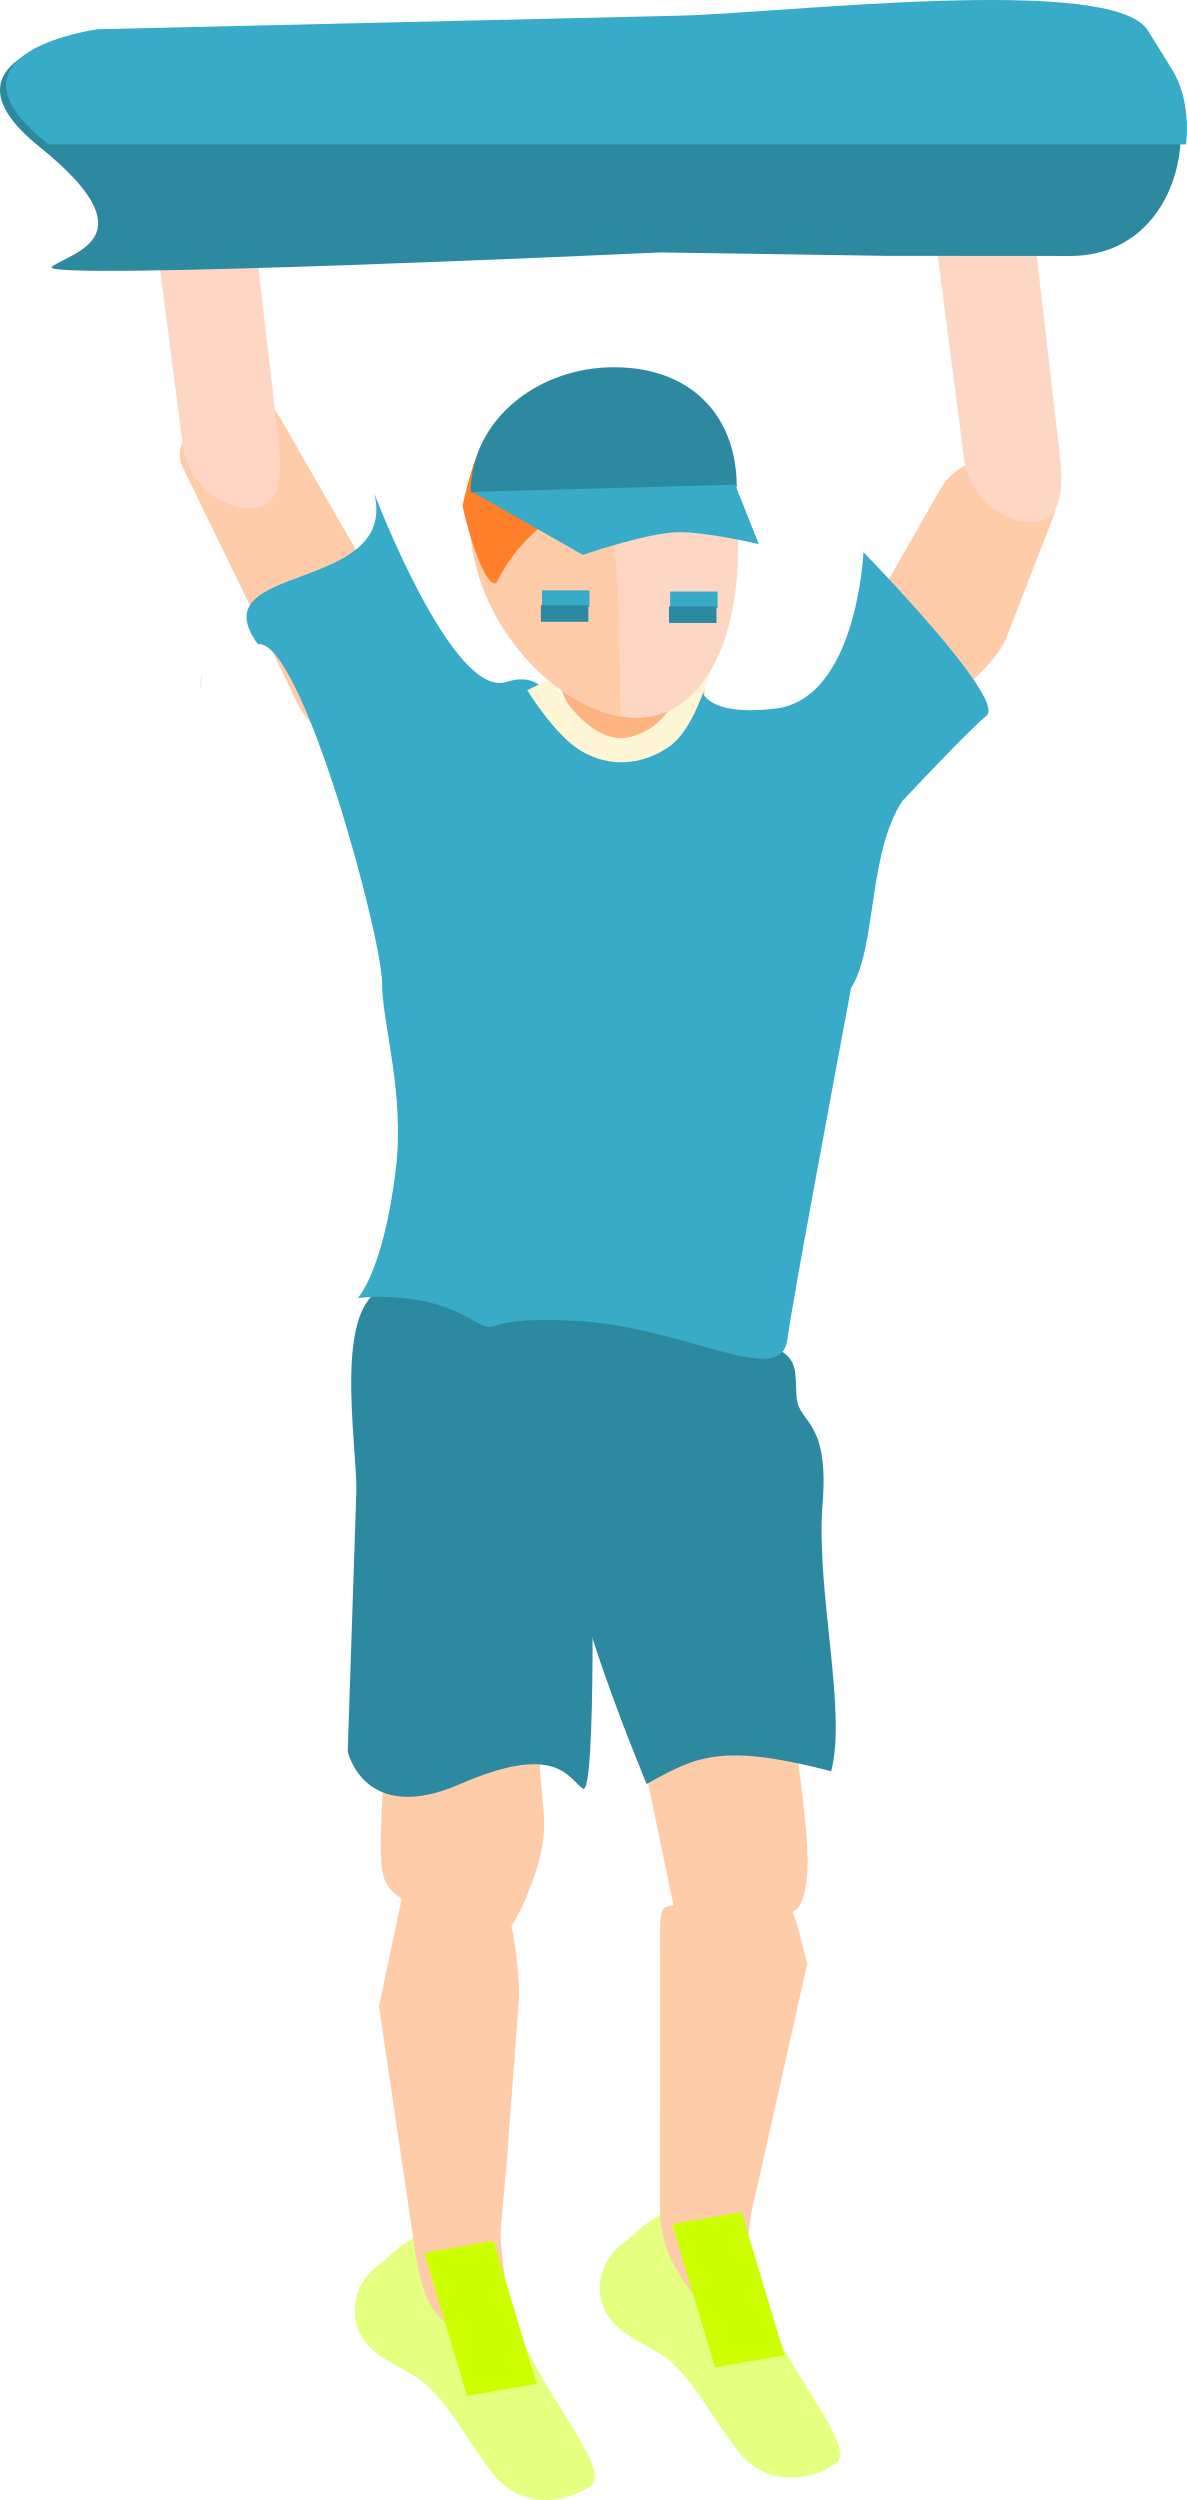
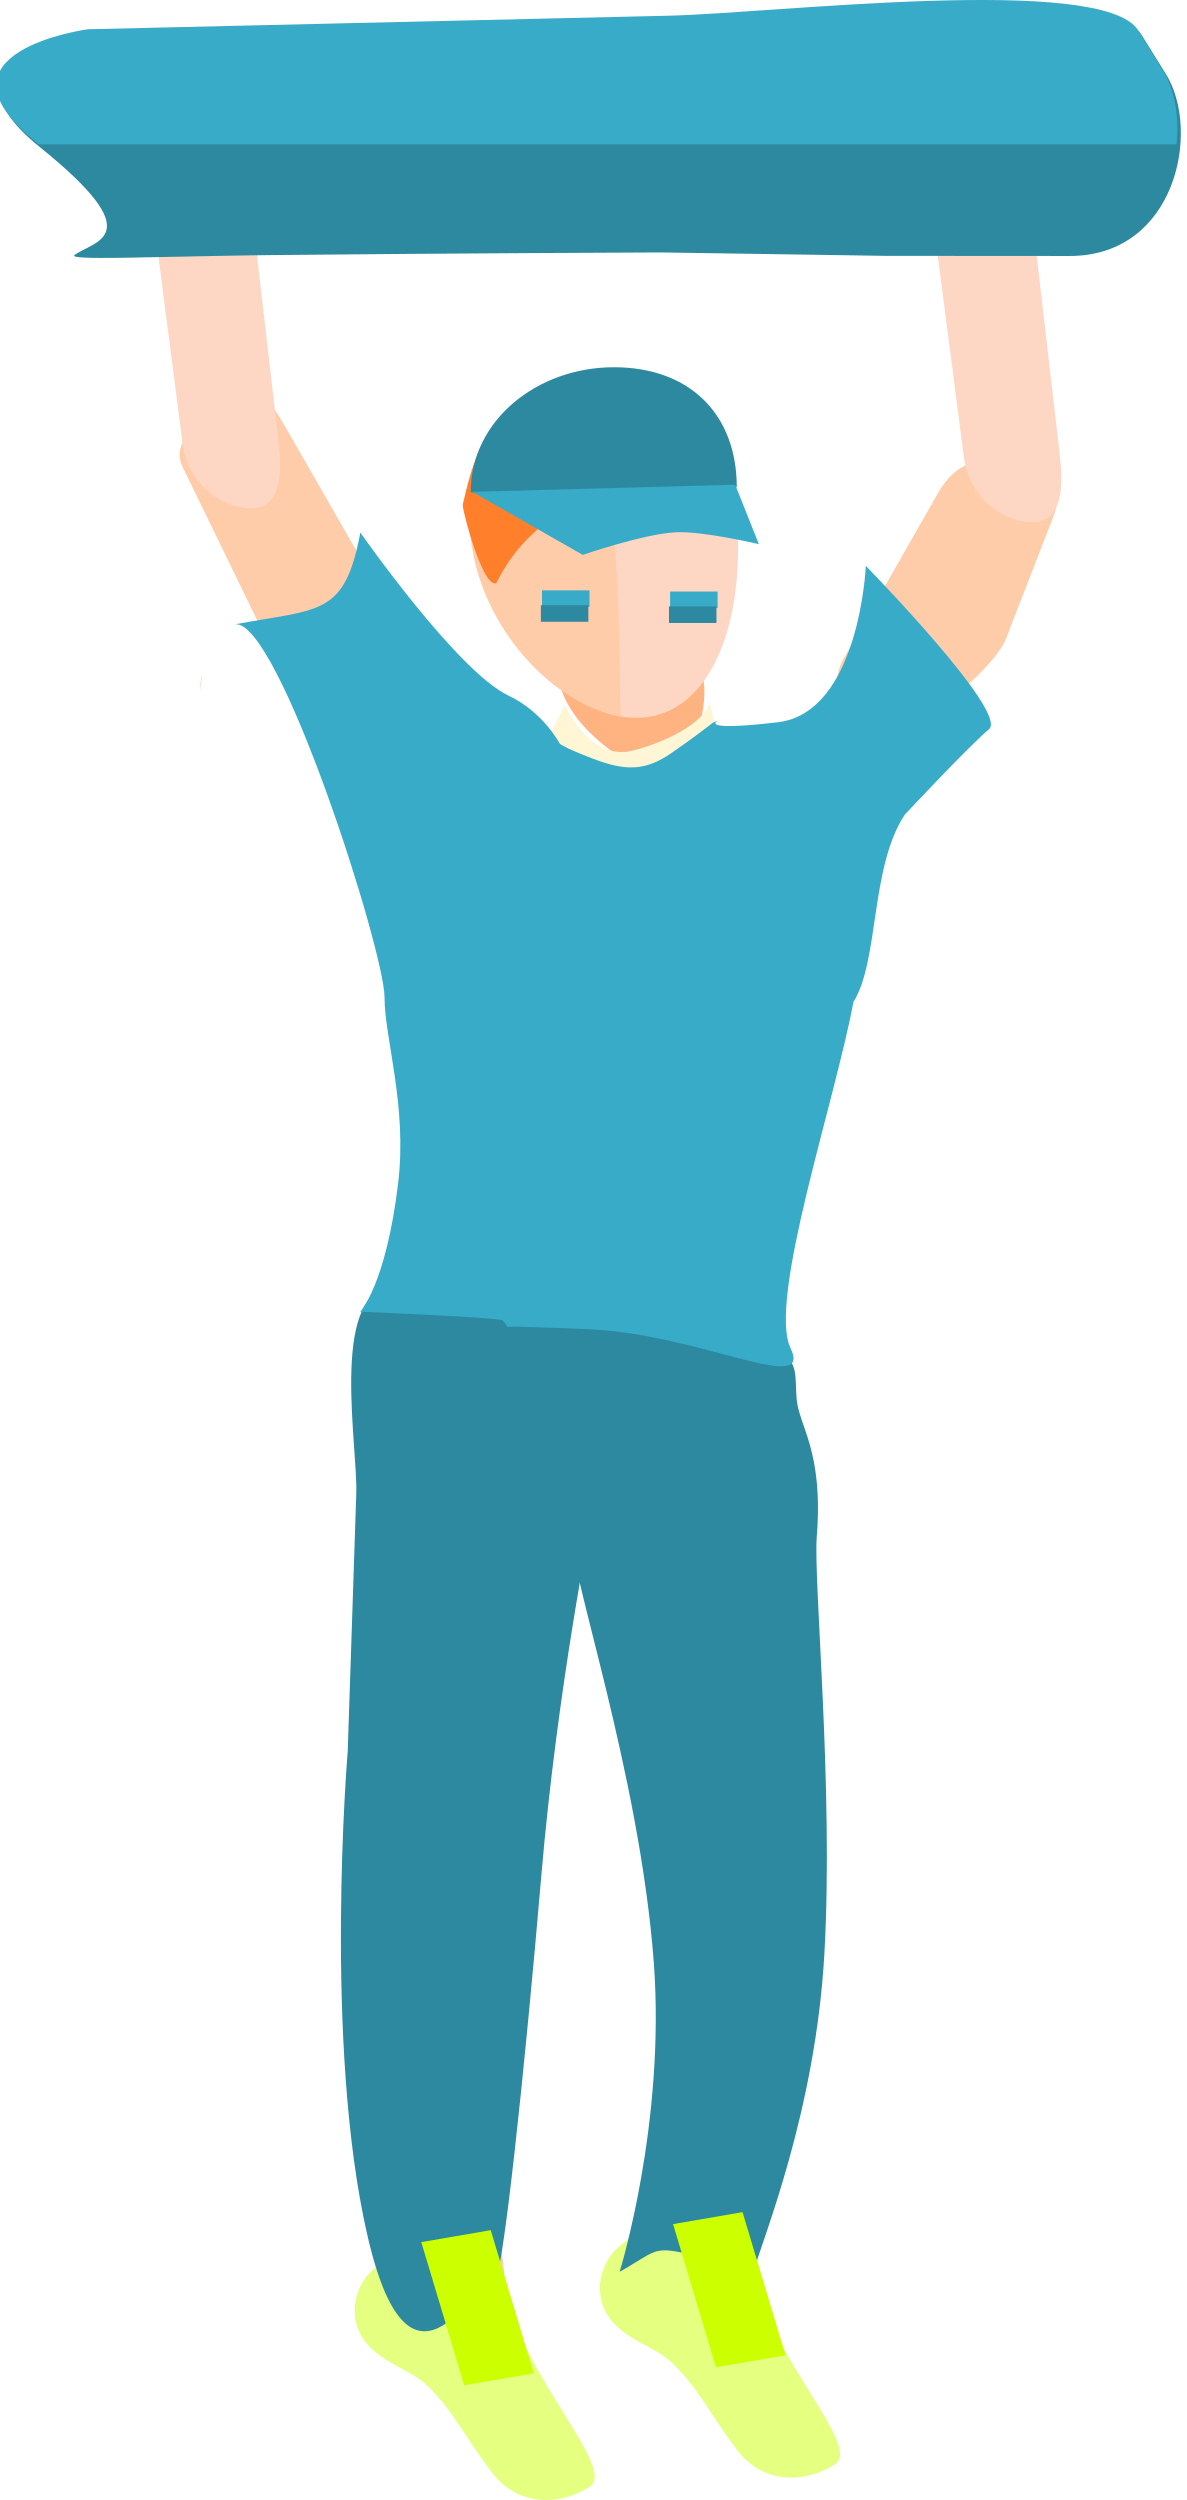
<svg xmlns="http://www.w3.org/2000/svg" width="95.677mm" height="201.519mm" viewBox="0 0 339.014 714.045" id="fan" version="1.1">
  <defs id="defs5743">
    <mask maskUnits="userSpaceOnUse" id="mask4554">
      <ellipse style="opacity:1;fill:#e6e6e6;fill-opacity:1;fill-rule:nonzero;stroke:none;stroke-width:3;stroke-miterlimit:4;stroke-dasharray:none;stroke-opacity:1" id="ellipse4556" cx="-60.547" cy="670.52" rx="113.776" ry="54.574" transform="matrix(0.8389459,-0.5442149,0.5089283,0.8608089,0,0)" />
    </mask>
    <mask maskUnits="userSpaceOnUse" id="mask4573">
      <ellipse style="opacity:1;fill:#e6e6e6;fill-opacity:1;fill-rule:nonzero;stroke:none;stroke-width:3;stroke-miterlimit:4;stroke-dasharray:none;stroke-opacity:1" id="ellipse4575" cx="-688.831" cy="-525.297" rx="61.188" ry="96.754" transform="matrix(-0.8117122,-0.5840576,0.7988411,-0.6015421,0,0)" />
    </mask>
    <mask maskUnits="userSpaceOnUse" id="mask4592">
      <ellipse style="opacity:1;fill:#e6e6e6;fill-opacity:1;fill-rule:nonzero;stroke:none;stroke-width:3;stroke-miterlimit:4;stroke-dasharray:none;stroke-opacity:1" id="ellipse4594" cx="-981.756" cy="795.409" rx="100.319" ry="89.902" transform="matrix(0.6869244,-0.7267289,0.9997057,0.02425838,0,0)" />
    </mask>
    <mask maskUnits="userSpaceOnUse" id="mask4611">
      <ellipse style="opacity:1;fill:#e6e6e6;fill-opacity:1;fill-rule:nonzero;stroke:none;stroke-width:3;stroke-miterlimit:4;stroke-dasharray:none;stroke-opacity:1" id="ellipse4613" cx="672.249" cy="1054.084" rx="91.503" ry="85.248" transform="matrix(0.9611367,-0.2760729,-0.4865377,0.8736596,0,0)" />
    </mask>
    <mask maskUnits="userSpaceOnUse" id="mask4535">
      <ellipse style="opacity:1;fill:#e6e6e6;fill-opacity:1;fill-rule:nonzero;stroke:none;stroke-width:3;stroke-miterlimit:4;stroke-dasharray:none;stroke-opacity:1" id="ellipse4537" cx="912.934" cy="-359.28" rx="74.509" ry="122.694" transform="matrix(-0.2301289,0.9731602,-0.9162624,0.4005786,0,0)" />
    </mask>
    <mask maskUnits="userSpaceOnUse" id="mask4554-8">
      <ellipse style="opacity:1;fill:#e6e6e6;fill-opacity:1;fill-rule:nonzero;stroke:none;stroke-width:3;stroke-miterlimit:4;stroke-dasharray:none;stroke-opacity:1" id="ellipse4556-6" cx="-60.547" cy="670.52" rx="113.776" ry="54.574" transform="matrix(0.8389459,-0.5442149,0.5089283,0.8608089,0,0)" />
    </mask>
    <mask maskUnits="userSpaceOnUse" id="mask4573-0">
      <ellipse style="opacity:1;fill:#e6e6e6;fill-opacity:1;fill-rule:nonzero;stroke:none;stroke-width:3;stroke-miterlimit:4;stroke-dasharray:none;stroke-opacity:1" id="ellipse4575-4" cx="-688.831" cy="-525.297" rx="61.188" ry="96.754" transform="matrix(-0.8117122,-0.5840576,0.7988411,-0.6015421,0,0)" />
    </mask>
    <mask maskUnits="userSpaceOnUse" id="mask4592-8">
      <ellipse style="opacity:1;fill:#e6e6e6;fill-opacity:1;fill-rule:nonzero;stroke:none;stroke-width:3;stroke-miterlimit:4;stroke-dasharray:none;stroke-opacity:1" id="ellipse4594-8" cx="-981.756" cy="795.409" rx="100.319" ry="89.902" transform="matrix(0.6869244,-0.7267289,0.9997057,0.02425838,0,0)" />
    </mask>
    <mask maskUnits="userSpaceOnUse" id="mask4611-8">
      <ellipse style="opacity:1;fill:#e6e6e6;fill-opacity:1;fill-rule:nonzero;stroke:none;stroke-width:3;stroke-miterlimit:4;stroke-dasharray:none;stroke-opacity:1" id="ellipse4613-9" cx="672.249" cy="1054.084" rx="91.503" ry="85.248" transform="matrix(0.9611367,-0.2760729,-0.4865377,0.8736596,0,0)" />
    </mask>
    <mask maskUnits="userSpaceOnUse" id="mask4535-7">
      <ellipse style="opacity:1;fill:#e6e6e6;fill-opacity:1;fill-rule:nonzero;stroke:none;stroke-width:3;stroke-miterlimit:4;stroke-dasharray:none;stroke-opacity:1" id="ellipse4537-7" cx="912.934" cy="-359.28" rx="74.509" ry="122.694" transform="matrix(-0.2301289,0.9731602,-0.9162624,0.4005786,0,0)" />
    </mask>
    <mask maskUnits="userSpaceOnUse" id="mask4554-2">
      <ellipse style="opacity:1;fill:#e6e6e6;fill-opacity:1;fill-rule:nonzero;stroke:none;stroke-width:3;stroke-miterlimit:4;stroke-dasharray:none;stroke-opacity:1" id="ellipse4556-4" cx="-60.547" cy="670.52" rx="113.776" ry="54.574" transform="matrix(0.8389459,-0.5442149,0.5089283,0.8608089,0,0)" />
    </mask>
    <mask maskUnits="userSpaceOnUse" id="mask4573-7">
      <ellipse style="opacity:1;fill:#e6e6e6;fill-opacity:1;fill-rule:nonzero;stroke:none;stroke-width:3;stroke-miterlimit:4;stroke-dasharray:none;stroke-opacity:1" id="ellipse4575-7" cx="-688.831" cy="-525.297" rx="61.188" ry="96.754" transform="matrix(-0.8117122,-0.5840576,0.7988411,-0.6015421,0,0)" />
    </mask>
    <mask maskUnits="userSpaceOnUse" id="mask4592-5">
      <ellipse style="opacity:1;fill:#e6e6e6;fill-opacity:1;fill-rule:nonzero;stroke:none;stroke-width:3;stroke-miterlimit:4;stroke-dasharray:none;stroke-opacity:1" id="ellipse4594-4" cx="-981.756" cy="795.409" rx="100.319" ry="89.902" transform="matrix(0.6869244,-0.7267289,0.9997057,0.02425838,0,0)" />
    </mask>
    <mask maskUnits="userSpaceOnUse" id="mask4611-81">
      <ellipse style="opacity:1;fill:#e6e6e6;fill-opacity:1;fill-rule:nonzero;stroke:none;stroke-width:3;stroke-miterlimit:4;stroke-dasharray:none;stroke-opacity:1" id="ellipse4613-2" cx="672.249" cy="1054.084" rx="91.503" ry="85.248" transform="matrix(0.9611367,-0.2760729,-0.4865377,0.8736596,0,0)" />
    </mask>
    <mask maskUnits="userSpaceOnUse" id="mask4535-8">
      <ellipse style="opacity:1;fill:#e6e6e6;fill-opacity:1;fill-rule:nonzero;stroke:none;stroke-width:3;stroke-miterlimit:4;stroke-dasharray:none;stroke-opacity:1" id="ellipse4537-9" cx="912.934" cy="-359.28" rx="74.509" ry="122.694" transform="matrix(-0.2301289,0.9731602,-0.9162624,0.4005786,0,0)" />
    </mask>
    <clipPath clipPathUnits="userSpaceOnUse" id="clipPath6317">
      <rect style="opacity:1;fill:#ffccaa;fill-opacity:1;fill-rule:nonzero;stroke:none;stroke-width:3;stroke-miterlimit:4;stroke-dasharray:none;stroke-opacity:1" id="rect6319" width="422.857" height="82.857" x="1085.714" y="22.362" ry="5.864" />
    </clipPath>
  </defs>
  <g id="layer1" transform="translate(1.543117,1.341928)">
+     <path style="opacity:1;fill:#ffccaa;fill-opacity:1;fill-rule:nonzero;stroke:none;stroke-width:18;stroke-miterlimit:4;stroke-dasharray:none;stroke-opacity:1" d="m 203.667,530.137 -5.551,7.642 c -8.597,11.835 -11.672,0.593 -11.674,13.907 l -0.012,79.322 c -0.002,13.314 7.824,22.508 15.402,31.124 l 1.93,2.195 c 9.551,10.859 6.012,-20.361 8.933,-33.363 l 15.795,-70.31 -2.319,-9.022 c -1.566,-6.094 -5.1,-12.888 -5.379,-14.038 z" id="rect4256-6-6" />
    <path style="opacity:1;fill:#ffccaa;fill-opacity:1;fill-rule:nonzero;stroke:none;stroke-width:18;stroke-miterlimit:4;stroke-dasharray:none;stroke-opacity:1" d="m 190.723,447.881 -13.604,12.771 c -9.284,8.716 0.487,18.764 3.467,33.066 l 10.271,49.302 c 24.38,-4.23 33.886,8.906 37.142,-2.897 3.256,-11.804 -0.578,-27.134 -9.895,-103.2 -11.205,-9.603 -18.098,2.243 -27.382,10.958 z" id="rect4239-5-1" />
-     <path style="opacity:1;fill:#2c89a0;fill-opacity:1;fill-rule:nonzero;stroke:none;stroke-width:18;stroke-miterlimit:4;stroke-dasharray:none;stroke-opacity:1" d="m 199.436,372.61 21.156,11.35 c 5.968,3.202 4.89,6.957 5.378,13.673 0.575,7.915 9.391,6.007 7.43,30.647 -1.961,24.64 7.025,58.956 2.445,76.279 -31.41,-8.163 -38.519,-4.249 -52.697,3.643 0,0 -24.05,-57.466 -20.853,-69.54 9.711,-36.677 -12.525,-31.59 -5.28,-52.069 5.383,-15.216 29.42,-20.958 42.421,-13.983 z" id="rect4222-3-2" />
    <path style="opacity:1;fill:#ffb380;fill-opacity:1;fill-rule:nonzero;stroke:none;stroke-width:18;stroke-miterlimit:4;stroke-dasharray:none;stroke-opacity:1" d="m 167.406,158.888 2.698,-0.55 c 10.188,-2.078 20.851,3.956 23.514,13.638 l 5.66,20.58 c 1.516,5.51 -1.616,22.749 -8.585,24.962 -5.697,1.81 -9.226,1.513 -13.362,-1.319 -8.531,-5.841 -16.167,-12.33 -19.005,-21.964 l -4.186,-14.208 c -2.838,-9.633 3.079,-19.061 13.267,-21.139 z" id="rect3353-1" />
    <path style="opacity:1;fill:#ffccaa;fill-opacity:1;fill-rule:nonzero;stroke:none;stroke-width:18;stroke-miterlimit:4;stroke-dasharray:none;stroke-opacity:1" d="m 108.37,210.22 c 9.405,-3.804 14.394,-15.029 9.15,-24.169 L 80.091,120.811 c -5.244,-9.14 -6.375,-10.176 -15.78,-6.372 -9.405,3.804 -17.143,10.511 -13.693,17.603 l 32.95,67.741 c 4.604,9.465 15.398,14.241 24.803,10.438 z" id="rect4170-0" />
    <path style="opacity:1;fill:#ffb380;fill-opacity:1;fill-rule:nonzero;stroke:none;stroke-width:18;stroke-miterlimit:4;stroke-dasharray:none;stroke-opacity:1" id="path3361-5" d="m 155.617,207.976 a 17.166,12.616 0 0 1 -0.463,2.911" />
    <path style="opacity:1;fill:#ffb380;fill-opacity:1;fill-rule:nonzero;stroke:none;stroke-width:18;stroke-miterlimit:4;stroke-dasharray:none;stroke-opacity:1" id="path3363-1" d="m 159.541,207.856 a 11.035,25.472 0 0 1 -0.298,5.877" />
    <path style="opacity:1;fill:#ffb380;fill-opacity:1;fill-rule:nonzero;stroke:none;stroke-width:18;stroke-miterlimit:4;stroke-dasharray:none;stroke-opacity:1" id="path3365-1" d="m 56.053,191.035 a 18.392,20.666 0 0 1 -0.496,4.768" />
    <path style="opacity:1;fill:#ffccaa;fill-opacity:1;fill-rule:nonzero;stroke:none;stroke-width:18;stroke-miterlimit:4;stroke-dasharray:none;stroke-opacity:1" d="m 135.057,448.095 -17.17,7.598 c -11.718,5.185 -4.789,18.057 -7.978,32.308 0,0 -4.568,38.381 -1.827,46.917 2.741,8.536 18.542,11.21 24.196,11.292 5.654,0.081 8.121,16.995 18.146,-9.916 10.025,-26.911 -6.835,-20.115 10.253,-94.874 -7.298,-12.713 -13.902,1.491 -25.62,6.676 z" id="rect4239-5" />
-     <path style="opacity:1;fill:#2c89a0;fill-opacity:1;fill-rule:nonzero;stroke:none;stroke-width:18;stroke-miterlimit:4;stroke-dasharray:none;stroke-opacity:1" d="m 121.222,364.141 -11.57,2.115 c -16.86,3.081 -8.984,45.422 -9.434,58.971 l -2.446,73.659 c 0,0 4.6,21.339 32.154,9.316 27.554,-12.023 30.927,-1.543 34.982,1.326 4.055,2.869 2.546,-77.237 2.546,-77.237 l 3.468,-28.358 2.059,-23.222 c 1.189,-13.412 -34.899,-19.652 -51.759,-16.57 z" id="rect4222-0" />
-     <path style="opacity:1;fill:#e5ff80;fill-opacity:1;fill-rule:nonzero;stroke:none;stroke-width:3;stroke-miterlimit:4;stroke-dasharray:none;stroke-opacity:1" d="m 115.773,638.464 c -3.67,1.825 -6.603,5.318 -8.966,6.983 -8.305,5.853 -8.954,16.426 -3.622,22.559 5.331,6.133 12.315,7.206 17.367,12.098 7.397,7.161 10.402,14.187 18.379,24.7 7.977,10.512 20.34,9.087 28.023,4.066 7.683,-5.021 -18.466,-30.424 -24.755,-56.756 l -7.674,-6.587 c -4.702,-4.037 -13.941,-11.001 -18.752,-7.061 z" id="rect4619-0" />
+     <path style="opacity:1;fill:#e5ff80;fill-opacity:1;fill-rule:nonzero;stroke:none;stroke-width:3;stroke-miterlimit:4;stroke-dasharray:none;stroke-opacity:1" d="m 115.773,638.464 c -3.67,1.825 -6.603,5.318 -8.966,6.983 -8.305,5.853 -8.954,16.426 -3.622,22.559 5.331,6.133 12.315,7.206 17.367,12.098 7.397,7.161 10.402,14.187 18.379,24.7 7.977,10.512 20.34,9.087 28.023,4.066 7.683,-5.021 -18.466,-30.424 -24.755,-56.756 l -7.674,-6.587 c -4.702,-4.037 -13.941,-11.001 -18.752,-7.061 z" id="boot1-down-fan" />
    <path style="opacity:1;fill:#ffccaa;fill-opacity:1;fill-rule:nonzero;stroke:none;stroke-width:18;stroke-miterlimit:4;stroke-dasharray:none;stroke-opacity:1" d="m 126.806,527.241 -0.14,-0.076 c -8.133,-4.432 10.932,2.226 16.132,15.432 2.892,7.344 4.23,22.616 3.872,27.362 l -3.659,48.453 c -0.205,2.72 -1.609,16.032 -1.562,18.682 0.184,10.288 5.102,25.031 -3.961,26.743 -17.037,3.501 -19.125,-14.279 -20.505,-22.483 l -10.286,-69.637 6.223,-29.494 c 3.688,-17.482 26.543,-8.086 13.886,-14.983 z" id="rect4256-6" />
    <path style="opacity:1;fill:#ffccaa;fill-opacity:1;fill-rule:nonzero;stroke:none;stroke-width:18;stroke-miterlimit:4;stroke-dasharray:none;stroke-opacity:1" d="m 286.162,132.505 c -8.042,-4.283 -15.043,-1.344 -19.768,6.939 l -26.864,47.09 c -4.726,8.283 -1.464,18.715 6.578,22.998 8.043,4.283 36.118,-19.301 39.562,-28.171 l 13.692,-35.262 c 3.444,-8.87 -5.157,-9.31 -13.199,-13.594 z" id="rect4170-7-0-4" />
-     <path style="fill:#37abc8;fill-rule:evenodd;stroke:none;stroke-width:1px;stroke-linecap:butt;stroke-linejoin:miter;stroke-opacity:1" d="m 198.442,193.261 c 0,0 -1.993,10.51 21.413,7.796 23.405,-2.715 25.218,-44.674 25.218,-44.674 0,0 40.903,41.863 35.177,46.647 -5.727,4.784 -24.02,24.359 -24.02,24.359 -9.949,14.902 -7.293,41.716 -14.709,53.556 -5.286,28.503 -16.222,86.51 -18.228,100.515 -2.006,14.005 -29.688,-4.131 -60.994,-5.595 -31.306,-1.464 -17.883,5.82 -31.306,-1.464 -13.423,-7.284 -30.338,-4.995 -30.338,-4.995 0,0 7.365,-7.678 10.856,-36.857 2.615,-21.852 -3.936,-41.587 -3.905,-52.884 0.037,-13.258 -23.08,-98.727 -35.5,-97.023 -17.198,-23.486 40.114,-14.253 33.282,-42.963 0,0 22.245,58.642 37.639,53.766 14.516,-4.598 14.571,13.645 14.571,13.645 0,0 0.442,0.887 9.53,4.36 9.088,3.473 15.622,4.351 22.29,-1.527 6.668,-5.878 9.025,-16.66 9.025,-16.66 z" id="path3355-6" />
-     <path style="fill:#fff6d5;fill-rule:evenodd;stroke:none;stroke-width:1px;stroke-linecap:butt;stroke-linejoin:miter;stroke-opacity:1" d="m 156.159,192.305 c 0.717,2.439 10.694,19.46 21.922,16.906 5.35,-1.217 13.302,-5.106 16.343,-20.445 l 7.282,-0.222 c 0,0 -4.109,17.966 -12.276,23.485 -8.167,5.519 -17.312,5.659 -24.945,1.144 -7.632,-4.515 -15.446,-17.383 -15.446,-17.383 z" id="path3359-25" />
    <path style="opacity:1;fill:#fdd7c4;fill-opacity:1;fill-rule:nonzero;stroke:none;stroke-width:18;stroke-miterlimit:4;stroke-dasharray:none;stroke-opacity:1" d="m 134.46,144.257 c -0.621,28.961 20.473,55.38 41.126,59.008 20.652,3.628 33.042,-16.908 33.662,-45.869 0.621,-28.961 -13.19,-40.087 -33.843,-43.716 -20.652,-3.628 -40.325,1.616 -40.945,30.577 z" id="path3336-8" />
    <path style="opacity:1;fill:#fdd7c4;fill-opacity:1;fill-rule:nonzero;stroke:none;stroke-width:18;stroke-miterlimit:4;stroke-dasharray:none;stroke-opacity:1" d="M 57.649,39.546 C 47.987,39.052 42.163,60.101 41.628,55.969 l 9.019,69.637 c 1.243,9.595 9.196,17.712 18.858,18.206 9.661,0.494 9.525,-10.383 8.41,-19.993 L 70.65,61.2 C 69.535,51.59 67.31,40.04 57.649,39.546 Z" id="rect4170-9-6" />
    <path style="opacity:1;fill:#ffccaa;fill-opacity:1;fill-rule:nonzero;stroke:none;stroke-width:18;stroke-miterlimit:4;stroke-dasharray:none;stroke-opacity:1" d="m 132.603,145.257 c -0.621,28.961 22.435,54.419 43.087,58.047 -0.789,-70.427 -2.811,-26.575 -2.142,-89.465 -20.652,-3.628 -40.325,2.457 -40.945,31.418 z" id="path3336-7-1" />
    <path style="fill:#ff7f2a;fill-rule:evenodd;stroke:none;stroke-width:1px;stroke-linecap:butt;stroke-linejoin:miter;stroke-opacity:1" d="m 167.876,133.086 c 5.011,4.518 16.039,6.272 23.604,11.756 l -3.553,-7.313 9.348,3.154 11.145,4.597 -5.108,-8.49 -0.852,-10.563 -10.755,-15.472 c 0,0 -14.511,-7.02 -17.453,-7.02 -8.534,3.392 -16.06,11.703 -17.657,12.015 -18.547,-1.039 -22.186,10.584 -25.995,27.154 0.259,2.917 5.766,23.491 9.564,22.348 6.303,-12.464 13.142,-16.346 22.138,-23.724 z" id="path4785-1" />
    <rect style="opacity:1;fill:#37abc8;fill-opacity:1;fill-rule:nonzero;stroke:none;stroke-width:3;stroke-miterlimit:4;stroke-dasharray:none;stroke-opacity:1" id="rect6187-4" width="13.563" height="4.72" x="153.266" y="167.273" />
    <rect style="opacity:1;fill:#2c89a0;fill-opacity:1;fill-rule:nonzero;stroke:none;stroke-width:3;stroke-miterlimit:4;stroke-dasharray:none;stroke-opacity:1" id="rect6187-3-0" width="13.563" height="4.72" x="152.94" y="171.525" />
    <rect style="opacity:1;fill:#37abc8;fill-opacity:1;fill-rule:nonzero;stroke:none;stroke-width:3;stroke-miterlimit:4;stroke-dasharray:none;stroke-opacity:1" id="rect6187-4-3" width="13.563" height="4.72" x="189.855" y="167.613" />
    <rect style="opacity:1;fill:#2c89a0;fill-opacity:1;fill-rule:nonzero;stroke:none;stroke-width:3;stroke-miterlimit:4;stroke-dasharray:none;stroke-opacity:1" id="rect6187-3-0-9" width="13.563" height="4.72" x="189.528" y="171.865" />
    <path style="opacity:1;fill:#fdd7c4;fill-opacity:1;fill-rule:nonzero;stroke:none;stroke-width:18;stroke-miterlimit:4;stroke-dasharray:none;stroke-opacity:1" d="m 280.795,43.499 c -9.661,-0.494 -15.486,20.555 -16.021,16.423 l 9.019,69.637 c 1.243,9.595 9.196,17.712 18.858,18.206 9.661,0.494 9.525,-10.383 8.41,-19.993 L 293.796,65.153 c -1.115,-9.61 -3.34,-21.159 -13.002,-21.653 z" id="rect4170-9-6-9" />
-     <path style="opacity:1;fill:#e5ff80;fill-opacity:1;fill-rule:nonzero;stroke:none;stroke-width:3;stroke-miterlimit:4;stroke-dasharray:none;stroke-opacity:1" d="m 185.82,632.063 c -3.67,1.825 -6.603,5.318 -8.966,6.983 -8.305,5.853 -8.954,16.426 -3.622,22.559 5.331,6.133 12.315,7.206 17.367,12.098 7.397,7.161 10.402,14.187 18.379,24.7 7.977,10.512 20.34,9.087 28.023,4.066 7.683,-5.021 -18.466,-30.424 -24.755,-56.756 l -7.674,-6.587 c -4.702,-4.037 -13.941,-11.001 -18.752,-7.061 z" id="rect4619-0-6" />
-     <path style="opacity:1;fill:#ffccaa;fill-opacity:1;fill-rule:nonzero;stroke:none;stroke-width:18;stroke-miterlimit:4;stroke-dasharray:none;stroke-opacity:1" d="m 204.22,529.032 -5.551,7.642 c -8.597,11.835 -11.672,0.593 -11.674,13.907 l -0.012,79.322 c -0.002,13.314 7.824,22.508 15.402,31.124 l 1.93,2.195 c 9.551,10.859 6.012,-20.361 8.933,-33.363 l 15.795,-70.31 -2.319,-9.022 c -1.566,-6.094 -5.1,-12.888 -5.379,-14.038 z" id="rect4256-6-6" />
-     <path style="opacity:1;fill:#2c89a0;fill-opacity:1;fill-rule:nonzero;stroke:none;stroke-width:18;stroke-miterlimit:4;stroke-dasharray:none;stroke-opacity:1" d="M 331.465,19.826 324.548,8.709 c -10.079,-16.2 -103.651,-4.913 -134.151,-4.201 L 24.583,8.379 c 0,0 -47.04,6.304 -14.882,32.185 32.158,25.881 9.266,30.065 3.585,34.267 -5.681,4.202 173.862,-4.076 173.862,-4.076 l 64.31,0.977 52.517,0.037 c 30.331,0.021 37.569,-35.743 27.49,-51.943 z" id="rect4222-0-9" />
-     <path style="opacity:1;fill:#37abc8;fill-opacity:1;fill-rule:nonzero;stroke:none;stroke-width:18;stroke-miterlimit:4;stroke-dasharray:none;stroke-opacity:1" d="m 1445.091,82.687 -7.123,-11.683 C 1427.588,53.979 1331.228,65.841 1299.819,66.589 l -170.754,4.067 c 0,0 -48.442,6.625 -15.325,33.824 33.117,27.199 9.542,31.596 3.692,36.012 -5.85,4.416 179.043,-4.283 179.043,-4.283 l 66.226,1.027 54.081,0.039 c 31.235,0.023 38.688,-37.564 28.309,-54.588 z" id="rect4222-0-9-3" clip-path="url(#clipPath6317)" transform="matrix(0.9710654,0,0,0.9515392,-1070.074,-60.2174)" />
-     <path style="opacity:1;fill:#2c89a0;fill-opacity:1;fill-rule:nonzero;stroke:none;stroke-width:3;stroke-miterlimit:4;stroke-dasharray:none;stroke-opacity:1" d="m 208.885,137.752 -34.624,7.744 -41.353,-6.249 c 0,-20.572 19.067,-35.699 40.894,-35.699 21.828,0 35.084,13.632 35.084,34.204 z" id="path5255-3" />
-     <path style="fill:#37abc8;fill-opacity:1;fill-rule:evenodd;stroke:none;stroke-width:1px;stroke-linecap:butt;stroke-linejoin:miter;stroke-opacity:1" d="m 133.354,139.135 31.56,18.011 c 0,0 17.43,-6.017 26.531,-6.457 7.993,-0.386 23.756,3.398 23.756,3.398 l -6.763,-16.992 z" id="path6347" />
-     <rect style="opacity:1;fill:#ccff00;fill-opacity:1;fill-rule:nonzero;stroke:none;stroke-width:3;stroke-miterlimit:4;stroke-dasharray:none;stroke-opacity:1" id="rect4742-5" width="20.132" height="42.668" x="50.311" y="657.87" transform="matrix(-0.9854753,0.1698189,0.2873396,0.9578288,0,0)" />
-     <rect style="opacity:1;fill:#ccff00;fill-opacity:1;fill-rule:nonzero;stroke:none;stroke-width:3;stroke-miterlimit:4;stroke-dasharray:none;stroke-opacity:1" id="rect4742-5-4" width="20.132" height="42.668" x="-20.381" y="661.859" transform="matrix(-0.9854753,0.1698189,0.2873396,0.9578288,0,0)" />
+     <path style="opacity:1;fill:#e5ff80;fill-opacity:1;fill-rule:nonzero;stroke:none;stroke-width:3;stroke-miterlimit:4;stroke-dasharray:none;stroke-opacity:1" d="m 185.82,632.063 c -3.67,1.825 -6.603,5.318 -8.966,6.983 -8.305,5.853 -8.954,16.426 -3.622,22.559 5.331,6.133 12.315,7.206 17.367,12.098 7.397,7.161 10.402,14.187 18.379,24.7 7.977,10.512 20.34,9.087 28.023,4.066 7.683,-5.021 -18.466,-30.424 -24.755,-56.756 l -7.674,-6.587 c -4.702,-4.037 -13.941,-11.001 -18.752,-7.061 z" id="boot2-down-fan" />
+     <g id="tracksuit-down">
+       <path id="rect4222-0" d="m 121.222,364.141 -11.57,2.115 c -16.86,3.081 -8.984,45.422 -9.434,58.971 l -2.446,73.659 c 0,0 -7.027,83.33 5.638,138.308 12.665,54.978 32.308,9.505 36.363,12.375 2.07,1.465 8.548,-59.429 13.311,-115.327 4.565,-53.576 14.371,-101.95 14.371,-101.95 l 3.468,-28.358 2.059,-23.222 c 1.189,-13.412 -34.899,-19.652 -51.759,-16.57 z" style="opacity:1;fill:#2c89a0;fill-opacity:1;fill-rule:nonzero;stroke:none;stroke-width:18;stroke-miterlimit:4;stroke-dasharray:none;stroke-opacity:1" />
+       <path id="rect4222-3-2" d="m 199.436,373.001 21.156,11.35 c 5.968,3.202 4.89,6.957 5.378,13.673 0.575,7.915 7.733,14.846 5.773,39.486 -1,12.561 4.849,71.88 2.174,119.167 -2.572,45.472 -17.941,82.163 -20.187,90.655 -31.41,-8.163 -24.111,-7.709 -38.289,0.183 0,0 13.168,-42.428 9.757,-88.285 -4.032,-54.192 -24.635,-113.637 -22.903,-120.177 9.711,-36.677 -12.525,-31.59 -5.28,-52.069 5.383,-15.216 29.42,-20.958 42.421,-13.983 z" style="opacity:1;fill:#2c89a0;fill-opacity:1;fill-rule:nonzero;stroke:none;stroke-width:18;stroke-miterlimit:4;stroke-dasharray:none;stroke-opacity:1" />
+     </g>
+     <g id="scarf">
+       <path id="rect4222-0-9" d="M 331.465,19.826 324.548,8.709 c -10.079,-16.2 -103.651,-4.913 -134.151,-4.201 L 24.583,8.379 c 0,0 -47.04,6.304 -14.882,32.185 32.158,25.881 15.711,26.744 10.03,30.947 -2.096,1.551 21.335,0.497 50.404,0.078 2.122,-0.031 4.273,-0.058 6.447,-0.08 48.765,-0.506 110.567,-0.753 110.567,-0.753 l 64.31,0.977 52.517,0.037 c 30.331,0.021 37.569,-35.743 27.49,-51.943 z" style="opacity:1;fill:#2c89a0;fill-opacity:1;fill-rule:nonzero;stroke:none;stroke-width:18;stroke-miterlimit:4;stroke-dasharray:none;stroke-opacity:1" />
+       <path transform="matrix(0.9711453,0,0,0.9515392,-1072.924,-60.2174)" clip-path="url(#clipPath6317)" id="rect4222-0-9-3" d="m 1445.091,82.687 -7.123,-11.683 C 1427.588,53.979 1331.228,65.841 1299.819,66.589 l -170.754,4.067 c 0,0 -48.442,6.625 -15.325,33.824 33.117,27.199 9.542,31.596 3.692,36.012 -5.85,4.416 179.043,-4.283 179.043,-4.283 l 66.226,1.027 54.081,0.039 c 31.235,0.023 38.688,-37.564 28.309,-54.588 z" style="opacity:1;fill:#37abc8;fill-opacity:1;fill-rule:nonzero;stroke:none;stroke-width:18;stroke-miterlimit:4;stroke-dasharray:none;stroke-opacity:1" />
+     </g>
+     <g id="hat">
+       <path id="path5255-3" d="m 208.885,137.752 -34.624,7.744 -41.353,-6.249 c 0,-20.572 19.067,-35.699 40.894,-35.699 21.828,0 35.084,13.632 35.084,34.204 z" style="opacity:1;fill:#2c89a0;fill-opacity:1;fill-rule:nonzero;stroke:none;stroke-width:3;stroke-miterlimit:4;stroke-dasharray:none;stroke-opacity:1" />
+       <path id="path6347" d="m 133.354,139.135 31.56,18.011 c 0,0 17.43,-6.017 26.531,-6.457 7.993,-0.386 23.756,3.398 23.756,3.398 l -6.763,-16.992 z" style="fill:#37abc8;fill-opacity:1;fill-rule:evenodd;stroke:none;stroke-width:1px;stroke-linecap:butt;stroke-linejoin:miter;stroke-opacity:1" />
+     </g>
+     <rect style="opacity:1;fill:#ccff00;fill-opacity:1;fill-rule:nonzero;stroke:none;stroke-width:3;stroke-miterlimit:4;stroke-dasharray:none;stroke-opacity:1" id="boot1-top-fan" width="20.132" height="42.668" x="50.231" y="654.712" transform="matrix(-0.9854753,0.1698189,0.2873396,0.9578288,0,0)" />
+     <rect style="opacity:1;fill:#ccff00;fill-opacity:1;fill-rule:nonzero;stroke:none;stroke-width:3;stroke-miterlimit:4;stroke-dasharray:none;stroke-opacity:1" id="boot2-top-fan" width="20.132" height="42.668" x="-20.647" y="661.906" transform="matrix(-0.9854753,0.1698189,0.2873396,0.9578288,0,0)" />
+     <g id="shirt-fan">
+       <path id="path3359-25" d="m 159.767,200.05 c 1.269,2.508 7.868,15.621 19.096,13.068 5.35,-1.217 19.6,-6.229 22.3,-13.658 l 1.423,5.735 c 0,0 -4.207,5.222 -12.374,10.741 -8.167,5.519 -17.312,5.659 -24.945,1.144 -7.632,-4.515 -9.471,-9.164 -9.471,-9.164 z" style="fill:#fff6d5;fill-rule:evenodd;stroke:none;stroke-width:1px;stroke-linecap:butt;stroke-linejoin:miter;stroke-opacity:1" />
+       <path style="fill:#37abc8;fill-rule:evenodd;stroke:none;stroke-width:1px;stroke-linecap:butt;stroke-linejoin:miter;stroke-opacity:1" d="m 203.618,204.394 c 0,0 -6.485,3.284 16.92,0.569 23.405,-2.715 25.218,-44.674 25.218,-44.674 0,0 40.903,41.863 35.177,46.647 -5.727,4.784 -24.02,24.359 -24.02,24.359 -9.949,14.902 -7.293,41.716 -14.709,53.556 -5.286,28.503 -24.509,85.129 -17.951,98.858 6.557,13.729 -25.857,-3.911 -57.163,-5.375 -12.537,-0.586 -18.396,-0.623 -21.177,-0.74 -4.163,-0.174 -1.429,0.855 -3.88,-1.785 -0.812,-0.875 -40.696,-2.497 -40.696,-2.497 0,0 7.365,-7.678 10.856,-36.857 2.615,-21.852 -3.936,-41.587 -3.905,-52.884 0.037,-13.258 -30.306,-108.297 -42.726,-106.594 24.209,-4.541 31.32,-2.197 35.813,-26.211 0,0 27.724,39.707 42.335,46.584 9.89,4.655 14.571,13.645 14.571,13.645 0,0 0.442,0.887 9.53,4.36 9.088,3.473 14.816,3.619 22.29,-1.527 7.473,-5.146 11.882,-8.701 11.882,-8.701 z" id="path4196" />
+     </g>
  </g>
</svg>
